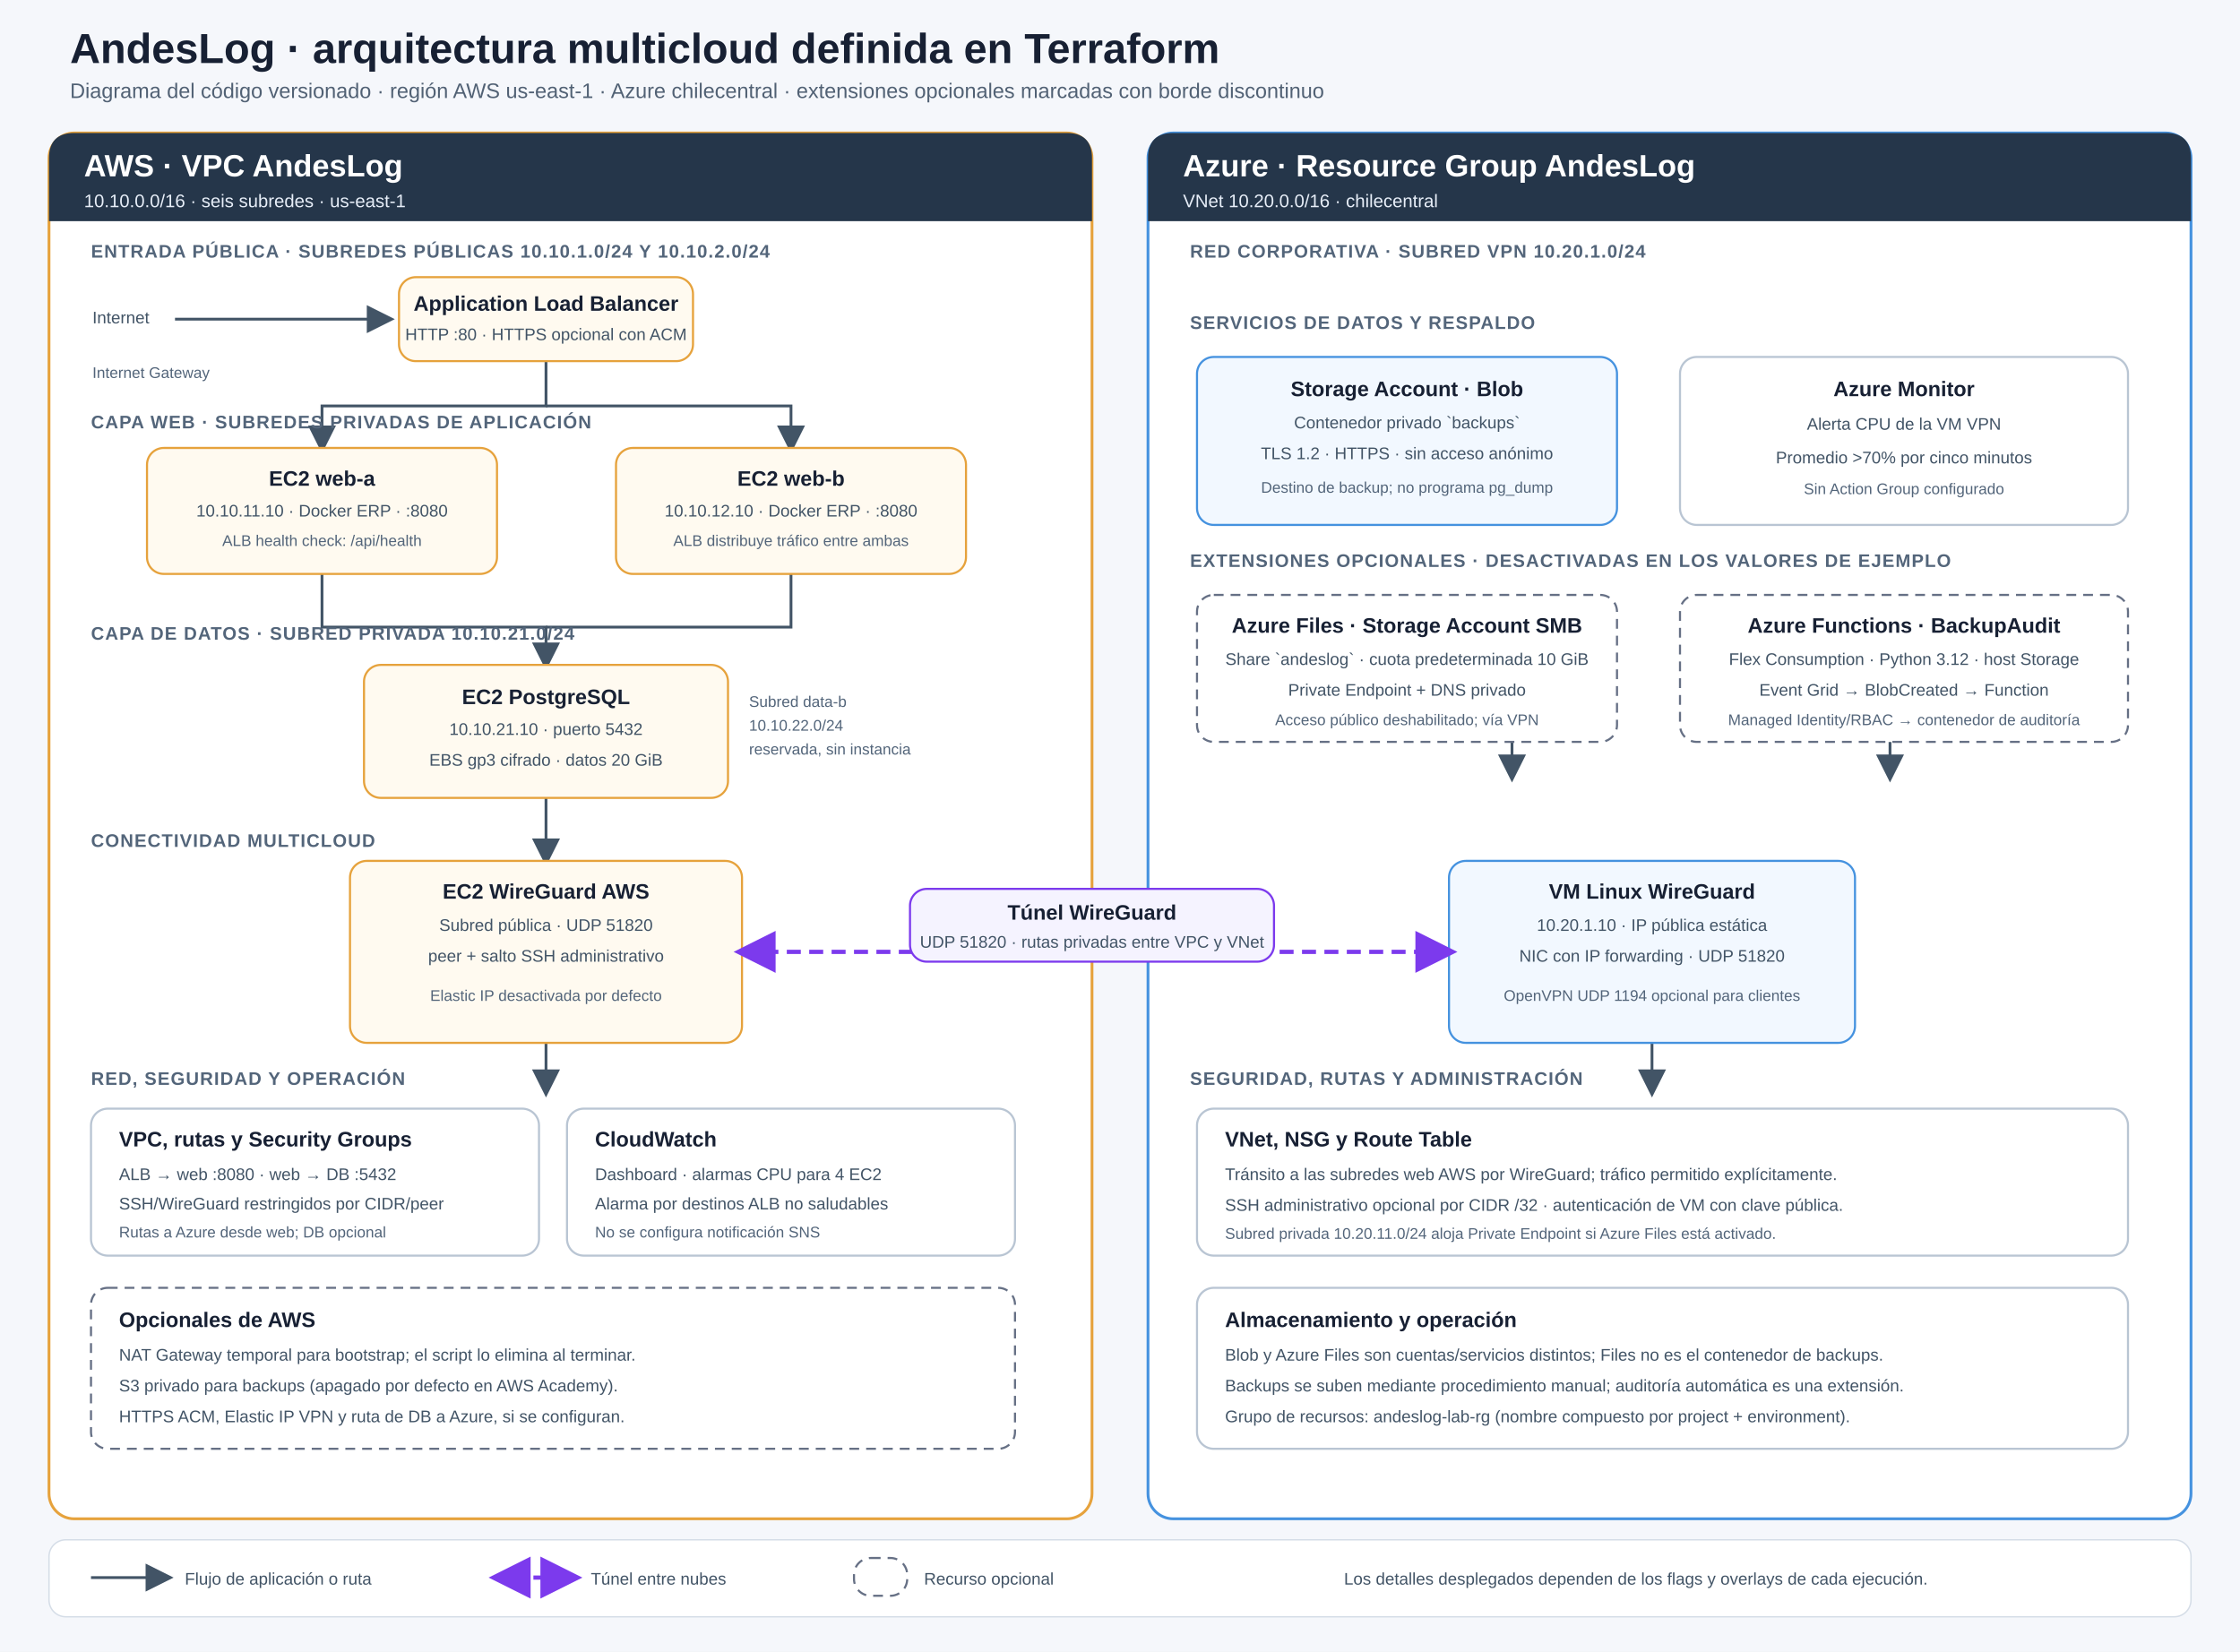
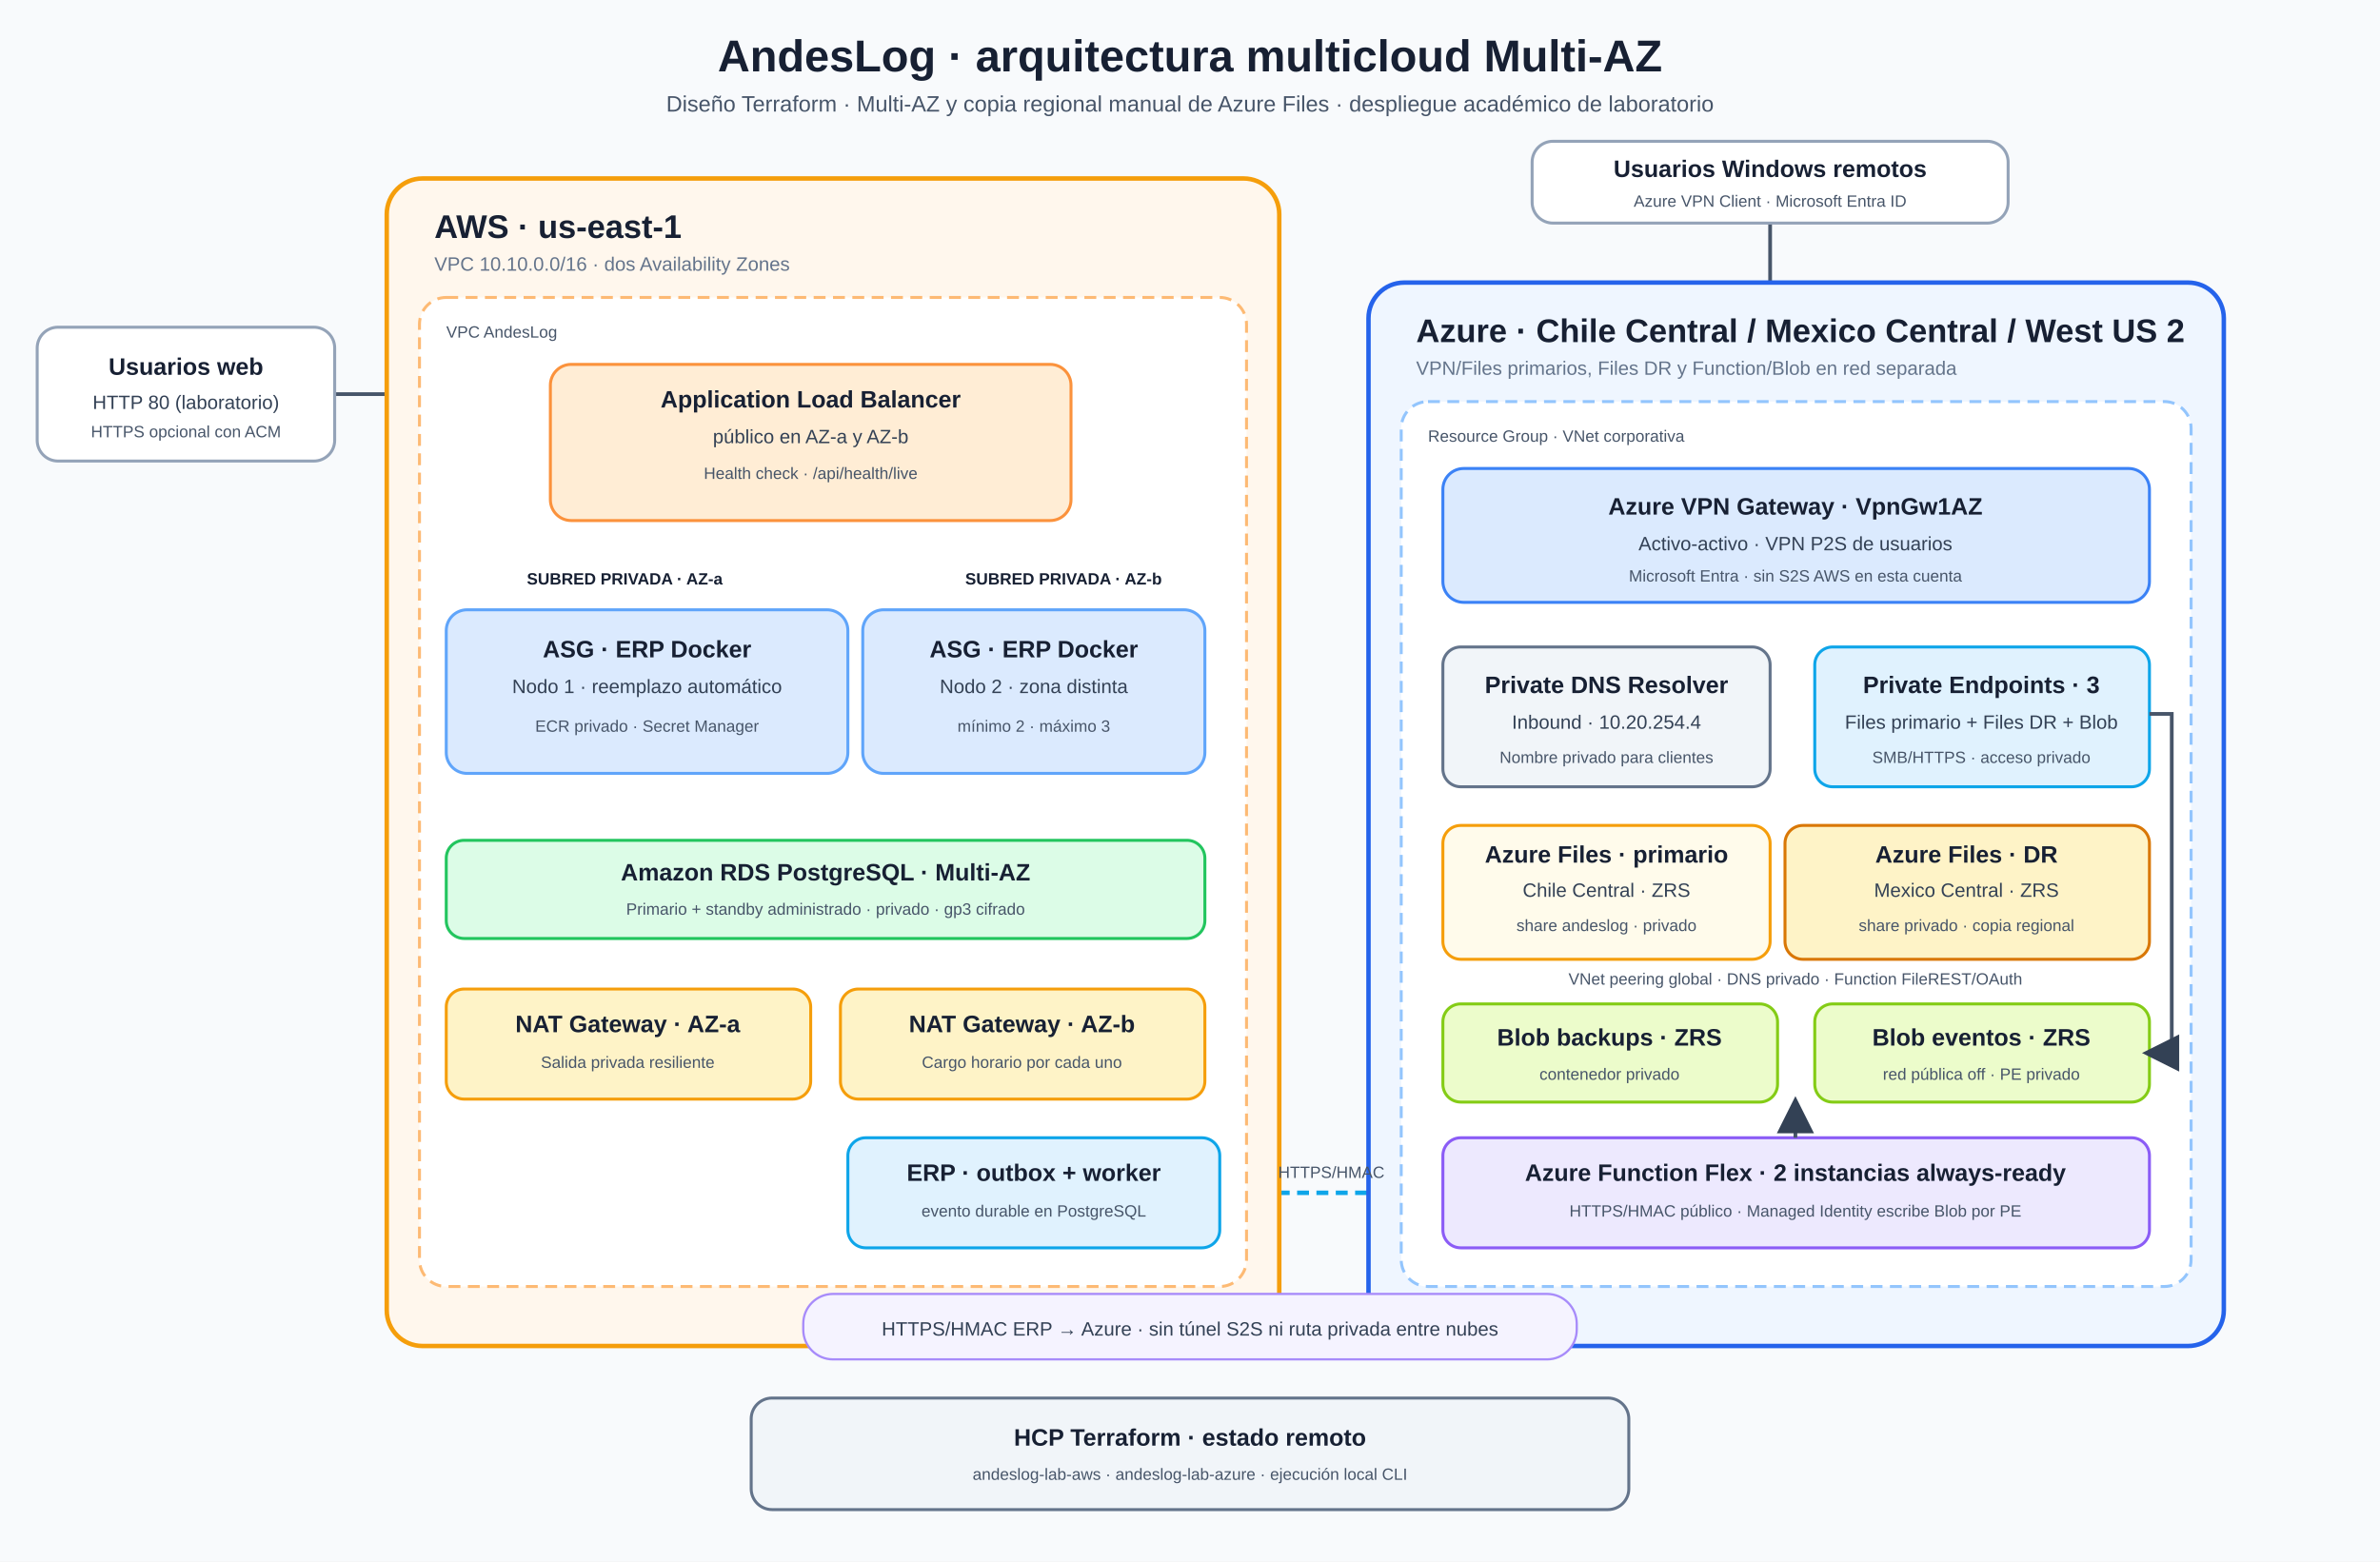
- <svg xmlns="http://www.w3.org/2000/svg" width="1600" height="1180" viewBox="0 0 1600 1180" role="img" aria-labelledby="title desc">
+ <svg xmlns="http://www.w3.org/2000/svg" viewBox="0 0 1600 1050" role="img" aria-labelledby="title desc">
  <defs>
    <marker id="arrow" markerWidth="10" markerHeight="10" refX="8" refY="5" orient="auto">
-       <path d="M0,0 L10,5 L0,10 z" fill="#425466" />
+       <path d="M0 0L10 5L0 10z" fill="#334155" />
    </marker>
-     <marker id="arrowBlue" markerWidth="10" markerHeight="10" refX="8" refY="5" orient="auto">
-       <path d="M0,0 L10,5 L0,10 z" fill="#2563eb" />
-     </marker>
-     <marker id="arrowBoth" markerWidth="10" markerHeight="10" refX="8" refY="5" orient="auto-start-reverse">
-       <path d="M0,0 L10,5 L0,10 z" fill="#7c3aed" />
+     <marker id="arrow-purple" markerWidth="10" markerHeight="10" refX="8" refY="5" orient="auto">
+       <path d="M0 0L10 5L0 10z" fill="#7c3aed" />
    </marker>
    <style>
-       text { font-family: Segoe UI, Arial, sans-serif; fill: #172033; }
-       .title { font-size: 30px; font-weight: 700; }
-       .subtitle { font-size: 15px; fill: #516174; }
-       .cloudtitle { font-size: 22px; font-weight: 700; fill: #fff; }
-       .cloudsub { font-size: 13px; fill: #e7eef8; }
-       .section { font-size: 13px; font-weight: 700; letter-spacing: .7px; fill: #53657a; }
-       .label { font-size: 15px; font-weight: 700; }
-       .small { font-size: 12px; fill: #425466; }
-       .tiny { font-size: 11px; fill: #53657a; }
-       .card { fill: #fff; stroke: #b9c5d3; stroke-width: 1.5; rx: 12; }
-       .awsCard { fill: #fffaf0; stroke: #e6a23c; stroke-width: 1.5; rx: 12; }
-       .azureCard { fill: #f2f8ff; stroke: #4592df; stroke-width: 1.5; rx: 12; }
-       .optional { fill: #fff; stroke: #667085; stroke-width: 1.5; stroke-dasharray: 7 5; rx: 12; }
-       .line { fill: none; stroke: #425466; stroke-width: 2; marker-end: url(#arrow); }
-       .tunnel { fill: none; stroke: #7c3aed; stroke-width: 3; stroke-dasharray: 10 6; marker-start: url(#arrowBoth); marker-end: url(#arrowBoth); }
+       text{font-family:Segoe UI,Arial,sans-serif;fill:#172033}.title{font-size:30px;font-weight:700}.subtitle{font-size:15px;fill:#475569}.cloudtitle{font-size:22px;font-weight:700}.cloudsub{font-size:13px;fill:#64748b}.cardtitle{font-size:16px;font-weight:700}.body{font-size:13px;fill:#334155}.small{font-size:11px;fill:#475569}.pill{font-size:11px;font-weight:700}.line{fill:none;stroke:#475569;stroke-width:2.5;marker-end:url(#arrow)}.tunnel{fill:none;stroke:#7c3aed;stroke-width:3;marker-end:url(#arrow-purple)}
    </style>
  </defs>
-   <rect width="1600" height="1180" fill="#f5f7fb" />
-   <text x="50" y="45" class="title">AndesLog · arquitectura multicloud definida en Terraform</text>
-   <text x="50" y="70" class="subtitle">Diagrama del código versionado · región AWS us-east-1 · Azure chilecentral · extensiones opcionales marcadas con borde discontinuo</text>
-   <rect x="35" y="95" width="745" height="990" rx="18" fill="#fff" stroke="#e6a23c" stroke-width="2" />
-   <path d="M53 95 H762 Q780 95 780 113 V158 H35 V113 Q35 95 53 95" fill="#25364a" />
-   <text x="60" y="126" class="cloudtitle">AWS · VPC AndesLog</text>
-   <text x="60" y="148" class="cloudsub">10.10.0.0/16 · seis subredes · us-east-1</text>
-   <rect x="820" y="95" width="745" height="990" rx="18" fill="#fff" stroke="#4592df" stroke-width="2" />
-   <path d="M838 95 H1547 Q1565 95 1565 113 V158 H820 V113 Q820 95 838 95" fill="#25364a" />
-   <text x="845" y="126" class="cloudtitle">Azure · Resource Group AndesLog</text>
-   <text x="845" y="148" class="cloudsub">VNet 10.20.0.0/16 · chilecentral</text>
-   <path d="M390 258 V290 H230 V320" class="line" />
-   <path d="M390 290 H565 V320" class="line" />
-   <path d="M230 410 V448 H390 V475" class="line" />
-   <path d="M565 410 V448 H390" fill="none" stroke="#425466" stroke-width="2" />
-   <path d="M390 570 V615" class="line" />
-   <path d="M390 745 V780" class="line" />
-   <text x="65" y="184" class="section">ENTRADA PÚBLICA · SUBREDES PÚBLICAS 10.10.1.0/24 Y 10.10.2.0/24</text>
-   <rect x="285" y="198" width="210" height="60" class="awsCard" />
-   <text x="390" y="222" text-anchor="middle" class="label">Application Load Balancer</text>
-   <text x="390" y="243" text-anchor="middle" class="small">HTTP :80 · HTTPS opcional con ACM</text>
-   <text x="66" y="231" class="small">Internet</text>
-   <path d="M125 228 H278" class="line" />
-   <text x="66" y="270" class="tiny">Internet Gateway</text>
-   <text x="65" y="306" class="section">CAPA WEB · SUBREDES PRIVADAS DE APLICACIÓN</text>
-   <rect x="105" y="320" width="250" height="90" class="awsCard" />
-   <text x="230" y="347" text-anchor="middle" class="label">EC2 web-a</text>
-   <text x="230" y="369" text-anchor="middle" class="small">10.10.11.10 · Docker ERP · :8080</text>
-   <text x="230" y="390" text-anchor="middle" class="tiny">ALB health check: /api/health</text>
-   <rect x="440" y="320" width="250" height="90" class="awsCard" />
-   <text x="565" y="347" text-anchor="middle" class="label">EC2 web-b</text>
-   <text x="565" y="369" text-anchor="middle" class="small">10.10.12.10 · Docker ERP · :8080</text>
-   <text x="565" y="390" text-anchor="middle" class="tiny">ALB distribuye tráfico entre ambas</text>
-   <text x="65" y="457" class="section">CAPA DE DATOS · SUBRED PRIVADA 10.10.21.0/24</text>
-   <rect x="260" y="475" width="260" height="95" class="awsCard" />
-   <text x="390" y="503" text-anchor="middle" class="label">EC2 PostgreSQL</text>
-   <text x="390" y="525" text-anchor="middle" class="small">10.10.21.10 · puerto 5432</text>
-   <text x="390" y="547" text-anchor="middle" class="small">EBS gp3 cifrado · datos 20 GiB</text>
-   <text x="535" y="505" class="tiny">Subred data-b</text>
-   <text x="535" y="522" class="tiny">10.10.22.0/24</text>
-   <text x="535" y="539" class="tiny">reservada, sin instancia</text>
-   <text x="65" y="605" class="section">CONECTIVIDAD MULTICLOUD</text>
-   <rect x="250" y="615" width="280" height="130" class="awsCard" />
-   <text x="390" y="642" text-anchor="middle" class="label">EC2 WireGuard AWS</text>
-   <text x="390" y="665" text-anchor="middle" class="small">Subred pública · UDP 51820</text>
-   <text x="390" y="687" text-anchor="middle" class="small">peer + salto SSH administrativo</text>
-   <text x="390" y="715" text-anchor="middle" class="tiny">Elastic IP desactivada por defecto</text>
-   <text x="65" y="775" class="section">RED, SEGURIDAD Y OPERACIÓN</text>
-   <rect x="65" y="792" width="320" height="105" class="card" />
-   <text x="85" y="819" class="label">VPC, rutas y Security Groups</text>
-   <text x="85" y="843" class="small">ALB → web :8080 · web → DB :5432</text>
-   <text x="85" y="864" class="small">SSH/WireGuard restringidos por CIDR/peer</text>
-   <text x="85" y="884" class="tiny">Rutas a Azure desde web; DB opcional</text>
-   <rect x="405" y="792" width="320" height="105" class="card" />
-   <text x="425" y="819" class="label">CloudWatch</text>
-   <text x="425" y="843" class="small">Dashboard · alarmas CPU para 4 EC2</text>
-   <text x="425" y="864" class="small">Alarma por destinos ALB no saludables</text>
-   <text x="425" y="884" class="tiny">No se configura notificación SNS</text>
-   <rect x="65" y="920" width="660" height="115" class="optional" />
-   <text x="85" y="948" class="label">Opcionales de AWS</text>
-   <text x="85" y="972" class="small">NAT Gateway temporal para bootstrap; el script lo elimina al terminar.</text>
-   <text x="85" y="994" class="small">S3 privado para backups (apagado por defecto en AWS Academy).</text>
-   <text x="85" y="1016" class="small">HTTPS ACM, Elastic IP VPN y ruta de DB a Azure, si se configuran.</text>
-   <path d="M1180 745 V780" class="line" />
-   <path d="M1080 530 V555" class="line" />
-   <path d="M1350 530 V555" class="line" />
-   <text x="850" y="184" class="section">RED CORPORATIVA · SUBRED VPN 10.20.1.0/24</text>
-   <rect x="1035" y="615" width="290" height="130" class="azureCard" />
-   <text x="1180" y="642" text-anchor="middle" class="label">VM Linux WireGuard</text>
-   <text x="1180" y="665" text-anchor="middle" class="small">10.20.1.10 · IP pública estática</text>
-   <text x="1180" y="687" text-anchor="middle" class="small">NIC con IP forwarding · UDP 51820</text>
-   <text x="1180" y="715" text-anchor="middle" class="tiny">OpenVPN UDP 1194 opcional para clientes</text>
-   <text x="850" y="235" class="section">SERVICIOS DE DATOS Y RESPALDO</text>
-   <rect x="855" y="255" width="300" height="120" class="azureCard" />
-   <text x="1005" y="283" text-anchor="middle" class="label">Storage Account · Blob</text>
-   <text x="1005" y="306" text-anchor="middle" class="small">Contenedor privado `backups`</text>
-   <text x="1005" y="328" text-anchor="middle" class="small">TLS 1.2 · HTTPS · sin acceso anónimo</text>
-   <text x="1005" y="352" text-anchor="middle" class="tiny">Destino de backup; no programa pg_dump</text>
-   <rect x="1200" y="255" width="320" height="120" class="card" />
-   <text x="1360" y="283" text-anchor="middle" class="label">Azure Monitor</text>
-   <text x="1360" y="307" text-anchor="middle" class="small">Alerta CPU de la VM VPN</text>
-   <text x="1360" y="331" text-anchor="middle" class="small">Promedio &gt;70% por cinco minutos</text>
-   <text x="1360" y="353" text-anchor="middle" class="tiny">Sin Action Group configurado</text>
-   <text x="850" y="405" class="section">EXTENSIONES OPCIONALES · DESACTIVADAS EN LOS VALORES DE EJEMPLO</text>
-   <rect x="855" y="425" width="300" height="105" class="optional" />
-   <text x="1005" y="452" text-anchor="middle" class="label">Azure Files · Storage Account SMB</text>
-   <text x="1005" y="475" text-anchor="middle" class="small">Share `andeslog` · cuota predeterminada 10 GiB</text>
-   <text x="1005" y="497" text-anchor="middle" class="small">Private Endpoint + DNS privado</text>
-   <text x="1005" y="518" text-anchor="middle" class="tiny">Acceso público deshabilitado; vía VPN</text>
-   <rect x="1200" y="425" width="320" height="105" class="optional" />
-   <text x="1360" y="452" text-anchor="middle" class="label">Azure Functions · BackupAudit</text>
-   <text x="1360" y="475" text-anchor="middle" class="small">Flex Consumption · Python 3.12 · host Storage</text>
-   <text x="1360" y="497" text-anchor="middle" class="small">Event Grid → BlobCreated → Function</text>
-   <text x="1360" y="518" text-anchor="middle" class="tiny">Managed Identity/RBAC → contenedor de auditoría</text>
-   <text x="850" y="775" class="section">SEGURIDAD, RUTAS Y ADMINISTRACIÓN</text>
-   <rect x="855" y="792" width="665" height="105" class="card" />
-   <text x="875" y="819" class="label">VNet, NSG y Route Table</text>
-   <text x="875" y="843" class="small">Tránsito a las subredes web AWS por WireGuard; tráfico permitido explícitamente.</text>
-   <text x="875" y="865" class="small">SSH administrativo opcional por CIDR /32 · autenticación de VM con clave pública.</text>
-   <text x="875" y="885" class="tiny">Subred privada 10.20.11.0/24 aloja Private Endpoint si Azure Files está activado.</text>
-   <rect x="855" y="920" width="665" height="115" class="card" />
-   <text x="875" y="948" class="label">Almacenamiento y operación</text>
-   <text x="875" y="972" class="small">Blob y Azure Files son cuentas/servicios distintos; Files no es el contenedor de backups.</text>
-   <text x="875" y="994" class="small">Backups se suben mediante procedimiento manual; auditoría automática es una extensión.</text>
-   <text x="875" y="1016" class="small">Grupo de recursos: andeslog-lab-rg (nombre compuesto por project + environment).</text>
-   <path d="M530 680 C680 680 850 680 1035 680" class="tunnel" />
-   <rect x="650" y="635" width="260" height="52" rx="12" fill="#f5f3ff" stroke="#7c3aed" stroke-width="1.5" />
-   <text x="780" y="657" text-anchor="middle" class="label" fill="#5b21b6">Túnel WireGuard</text>
-   <text x="780" y="677" text-anchor="middle" class="small">UDP 51820 · rutas privadas entre VPC y VNet</text>
-   <rect x="35" y="1100" width="1530" height="55" rx="12" fill="#fff" stroke="#d5dde7" />
-   <line x1="65" y1="1127" x2="120" y2="1127" stroke="#425466" stroke-width="2" marker-end="url(#arrow)" />
-   <text x="132" y="1132" class="small">Flujo de aplicación o ruta</text>
-   <line x1="355" y1="1127" x2="410" y2="1127" stroke="#7c3aed" stroke-width="3" stroke-dasharray="8 5" marker-start="url(#arrowBoth)" marker-end="url(#arrowBoth)" />
-   <text x="422" y="1132" class="small">Túnel entre nubes</text>
-   <rect x="610" y="1113" width="38" height="27" class="optional" />
-   <text x="660" y="1132" class="small">Recurso opcional</text>
-   <text x="960" y="1132" class="small">Los detalles desplegados dependen de los flags y overlays de cada ejecución.</text>
+   <rect width="1600" height="1050" fill="#f8fafc" />
+   <text x="800" y="48" text-anchor="middle" class="title">AndesLog · arquitectura multicloud Multi-AZ</text>
+   <text x="800" y="75" text-anchor="middle" class="subtitle">Diseño Terraform · Multi-AZ y copia regional manual de Azure Files · despliegue académico de laboratorio</text>
+   <path d="M225 265H282" class="line" />
+   <path d="M1190 150V310" class="line" />
+   <path d="M820 802H970" fill="none" stroke="#0ea5e9" stroke-width="3" stroke-dasharray="8 5" marker-end="url(#arrow)" />
+   <path d="M1080 405V435" class="line" />
+   <path d="M1332 405V435" class="line" />
+   <path d="M1190 482H1220" fill="none" stroke="#64748b" stroke-width="2" stroke-dasharray="5 4" />
+   <path d="M485 365V410" class="line" />
+   <path d="M485 520V565" class="line" />
+   <path d="M435 520V565" class="line" />
+   <path d="M695 520V565" class="line" />
+   <path d="M770 365V410" class="line" />
+   <path d="M1332 529V555" class="line" />
+   <path d="M770 520V565" class="line" />
+   <rect x="25" y="220" width="200" height="90" rx="14" fill="#fff" stroke="#94a3b8" stroke-width="2" />
+   <text x="125" y="252" text-anchor="middle" class="cardtitle">Usuarios web</text>
+   <text x="125" y="275" text-anchor="middle" class="body">HTTP 80 (laboratorio)</text>
+   <text x="125" y="294" text-anchor="middle" class="small">HTTPS opcional con ACM</text>
+   <rect x="1030" y="95" width="320" height="55" rx="14" fill="#fff" stroke="#94a3b8" stroke-width="2" />
+   <text x="1190" y="119" text-anchor="middle" class="cardtitle">Usuarios Windows remotos</text>
+   <text x="1190" y="139" text-anchor="middle" class="small">Azure VPN Client · Microsoft Entra ID</text>
+   <rect x="260" y="120" width="600" height="785" rx="24" fill="#fff7ed" stroke="#f59e0b" stroke-width="3" />
+   <text x="292" y="160" class="cloudtitle">AWS · us-east-1</text>
+   <text x="292" y="182" class="cloudsub">VPC 10.10.0.0/16 · dos Availability Zones</text>
+   <rect x="282" y="200" width="556" height="665" rx="18" fill="#fff" stroke="#fdba74" stroke-width="2" stroke-dasharray="8 5" />
+   <text x="300" y="227" class="small">VPC AndesLog</text>
+   <rect x="370" y="245" width="350" height="105" rx="14" fill="#ffedd5" stroke="#fb923c" stroke-width="2" />
+   <text x="545" y="274" text-anchor="middle" class="cardtitle">Application Load Balancer</text>
+   <text x="545" y="298" text-anchor="middle" class="body">público en AZ-a y AZ-b</text>
+   <text x="545" y="322" text-anchor="middle" class="small">Health check · /api/health/live</text>
+   <text x="420" y="393" text-anchor="middle" class="pill" fill="#9a3412">SUBRED PRIVADA · AZ-a</text>
+   <rect x="300" y="410" width="270" height="110" rx="14" fill="#dbeafe" stroke="#60a5fa" stroke-width="2" />
+   <text x="435" y="442" text-anchor="middle" class="cardtitle">ASG · ERP Docker</text>
+   <text x="435" y="466" text-anchor="middle" class="body">Nodo 1 · reemplazo automático</text>
+   <text x="435" y="492" text-anchor="middle" class="small">ECR privado · Secret Manager</text>
+   <text x="715" y="393" text-anchor="middle" class="pill" fill="#9a3412">SUBRED PRIVADA · AZ-b</text>
+   <rect x="580" y="410" width="230" height="110" rx="14" fill="#dbeafe" stroke="#60a5fa" stroke-width="2" />
+   <text x="695" y="442" text-anchor="middle" class="cardtitle">ASG · ERP Docker</text>
+   <text x="695" y="466" text-anchor="middle" class="body">Nodo 2 · zona distinta</text>
+   <text x="695" y="492" text-anchor="middle" class="small">mínimo 2 · máximo 3</text>
+   <rect x="300" y="665" width="245" height="74" rx="12" fill="#fef3c7" stroke="#f59e0b" stroke-width="2" />
+   <text x="422" y="694" text-anchor="middle" class="cardtitle">NAT Gateway · AZ-a</text>
+   <text x="422" y="718" text-anchor="middle" class="small">Salida privada resiliente</text>
+   <rect x="565" y="665" width="245" height="74" rx="12" fill="#fef3c7" stroke="#f59e0b" stroke-width="2" />
+   <text x="687" y="694" text-anchor="middle" class="cardtitle">NAT Gateway · AZ-b</text>
+   <text x="687" y="718" text-anchor="middle" class="small">Cargo horario por cada uno</text>
+   <rect x="300" y="565" width="510" height="66" rx="12" fill="#dcfce7" stroke="#22c55e" stroke-width="2" />
+   <text x="555" y="592" text-anchor="middle" class="cardtitle">Amazon RDS PostgreSQL · Multi-AZ</text>
+   <text x="555" y="615" text-anchor="middle" class="small">Primario + standby administrado · privado · gp3 cifrado</text>
+   <rect x="570" y="765" width="250" height="74" rx="12" fill="#e0f2fe" stroke="#0ea5e9" stroke-width="2" />
+   <text x="695" y="794" text-anchor="middle" class="cardtitle">ERP · outbox + worker</text>
+   <text x="695" y="818" text-anchor="middle" class="small">evento durable en PostgreSQL</text>
+   <rect x="920" y="190" width="575" height="715" rx="24" fill="#eff6ff" stroke="#2563eb" stroke-width="3" />
+   <text x="952" y="230" class="cloudtitle">Azure · Chile Central / Mexico Central / West US 2</text>
+   <text x="952" y="252" class="cloudsub">VPN/Files primarios, Files DR y Function/Blob en red separada</text>
+   <rect x="942" y="270" width="531" height="595" rx="18" fill="#fff" stroke="#93c5fd" stroke-width="2" stroke-dasharray="8 5" />
+   <text x="960" y="297" class="small">Resource Group · VNet corporativa</text>
+   <rect x="970" y="315" width="475" height="90" rx="14" fill="#dbeafe" stroke="#3b82f6" stroke-width="2" />
+   <text x="1207" y="346" text-anchor="middle" class="cardtitle">Azure VPN Gateway · VpnGw1AZ</text>
+   <text x="1207" y="370" text-anchor="middle" class="body">Activo-activo · VPN P2S de usuarios</text>
+   <text x="1207" y="391" text-anchor="middle" class="small">Microsoft Entra · sin S2S AWS en esta cuenta</text>
+   <rect x="970" y="435" width="220" height="94" rx="12" fill="#f1f5f9" stroke="#64748b" stroke-width="2" />
+   <text x="1080" y="466" text-anchor="middle" class="cardtitle">Private DNS Resolver</text>
+   <text x="1080" y="490" text-anchor="middle" class="body">Inbound · 10.20.254.4</text>
+   <text x="1080" y="513" text-anchor="middle" class="small">Nombre privado para clientes</text>
+   <rect x="1220" y="435" width="225" height="94" rx="12" fill="#e0f2fe" stroke="#0ea5e9" stroke-width="2" />
+   <text x="1332" y="466" text-anchor="middle" class="cardtitle">Private Endpoints · 3</text>
+   <text x="1332" y="490" text-anchor="middle" class="body">Files primario + Files DR + Blob</text>
+   <text x="1332" y="513" text-anchor="middle" class="small">SMB/HTTPS · acceso privado</text>
+   <rect x="970" y="555" width="220" height="90" rx="12" fill="#fffbeb" stroke="#f59e0b" stroke-width="2" />
+   <text x="1080" y="580" text-anchor="middle" class="cardtitle">Azure Files · primario</text>
+   <text x="1080" y="603" text-anchor="middle" class="body">Chile Central · ZRS</text>
+   <text x="1080" y="626" text-anchor="middle" class="small">share andeslog · privado</text>
+   <rect x="1200" y="555" width="245" height="90" rx="12" fill="#fef3c7" stroke="#d97706" stroke-width="2" />
+   <text x="1322" y="580" text-anchor="middle" class="cardtitle">Azure Files · DR</text>
+   <text x="1322" y="603" text-anchor="middle" class="body">Mexico Central · ZRS</text>
+   <text x="1322" y="626" text-anchor="middle" class="small">share privado · copia regional</text>
+   <text x="1207" y="662" text-anchor="middle" class="small">VNet peering global · DNS privado · Function FileREST/OAuth</text>
+   <rect x="970" y="675" width="225" height="66" rx="12" fill="#ecfccb" stroke="#84cc16" stroke-width="2" />
+   <text x="1082" y="703" text-anchor="middle" class="cardtitle">Blob backups · ZRS</text>
+   <text x="1082" y="726" text-anchor="middle" class="small">contenedor privado</text>
+   <rect x="1220" y="675" width="225" height="66" rx="12" fill="#ecfccb" stroke="#84cc16" stroke-width="2" />
+   <text x="1332" y="703" text-anchor="middle" class="cardtitle">Blob eventos · ZRS</text>
+   <text x="1332" y="726" text-anchor="middle" class="small">red pública off · PE privado</text>
+   <rect x="970" y="765" width="475" height="74" rx="12" fill="#ede9fe" stroke="#8b5cf6" stroke-width="2" />
+   <text x="1207" y="794" text-anchor="middle" class="cardtitle">Azure Function Flex · 2 instancias always-ready</text>
+   <text x="1207" y="818" text-anchor="middle" class="small">HTTPS/HMAC público · Managed Identity escribe Blob por PE</text>
+   <path d="M1445 480H1460V708H1445" fill="none" stroke="#475569" stroke-width="2.5" marker-end="url(#arrow)" />
+   <path d="M1207 765V742" fill="none" stroke="#475569" stroke-width="2.5" marker-end="url(#arrow)" />
+   <text x="895" y="792" text-anchor="middle" class="small">HTTPS/HMAC</text>
+   <rect x="540" y="870" width="520" height="44" rx="20" fill="#f5f3ff" stroke="#a78bfa" stroke-width="1.5" />
+   <text x="800" y="898" text-anchor="middle" class="body">HTTPS/HMAC ERP → Azure · sin túnel S2S ni ruta privada entre nubes</text>
+   <rect x="505" y="940" width="590" height="75" rx="14" fill="#f1f5f9" stroke="#64748b" stroke-width="2" />
+   <text x="800" y="972" text-anchor="middle" class="cardtitle">HCP Terraform · estado remoto</text>
+   <text x="800" y="995" text-anchor="middle" class="small">andeslog-lab-aws · andeslog-lab-azure · ejecución local CLI</text>
</svg>
